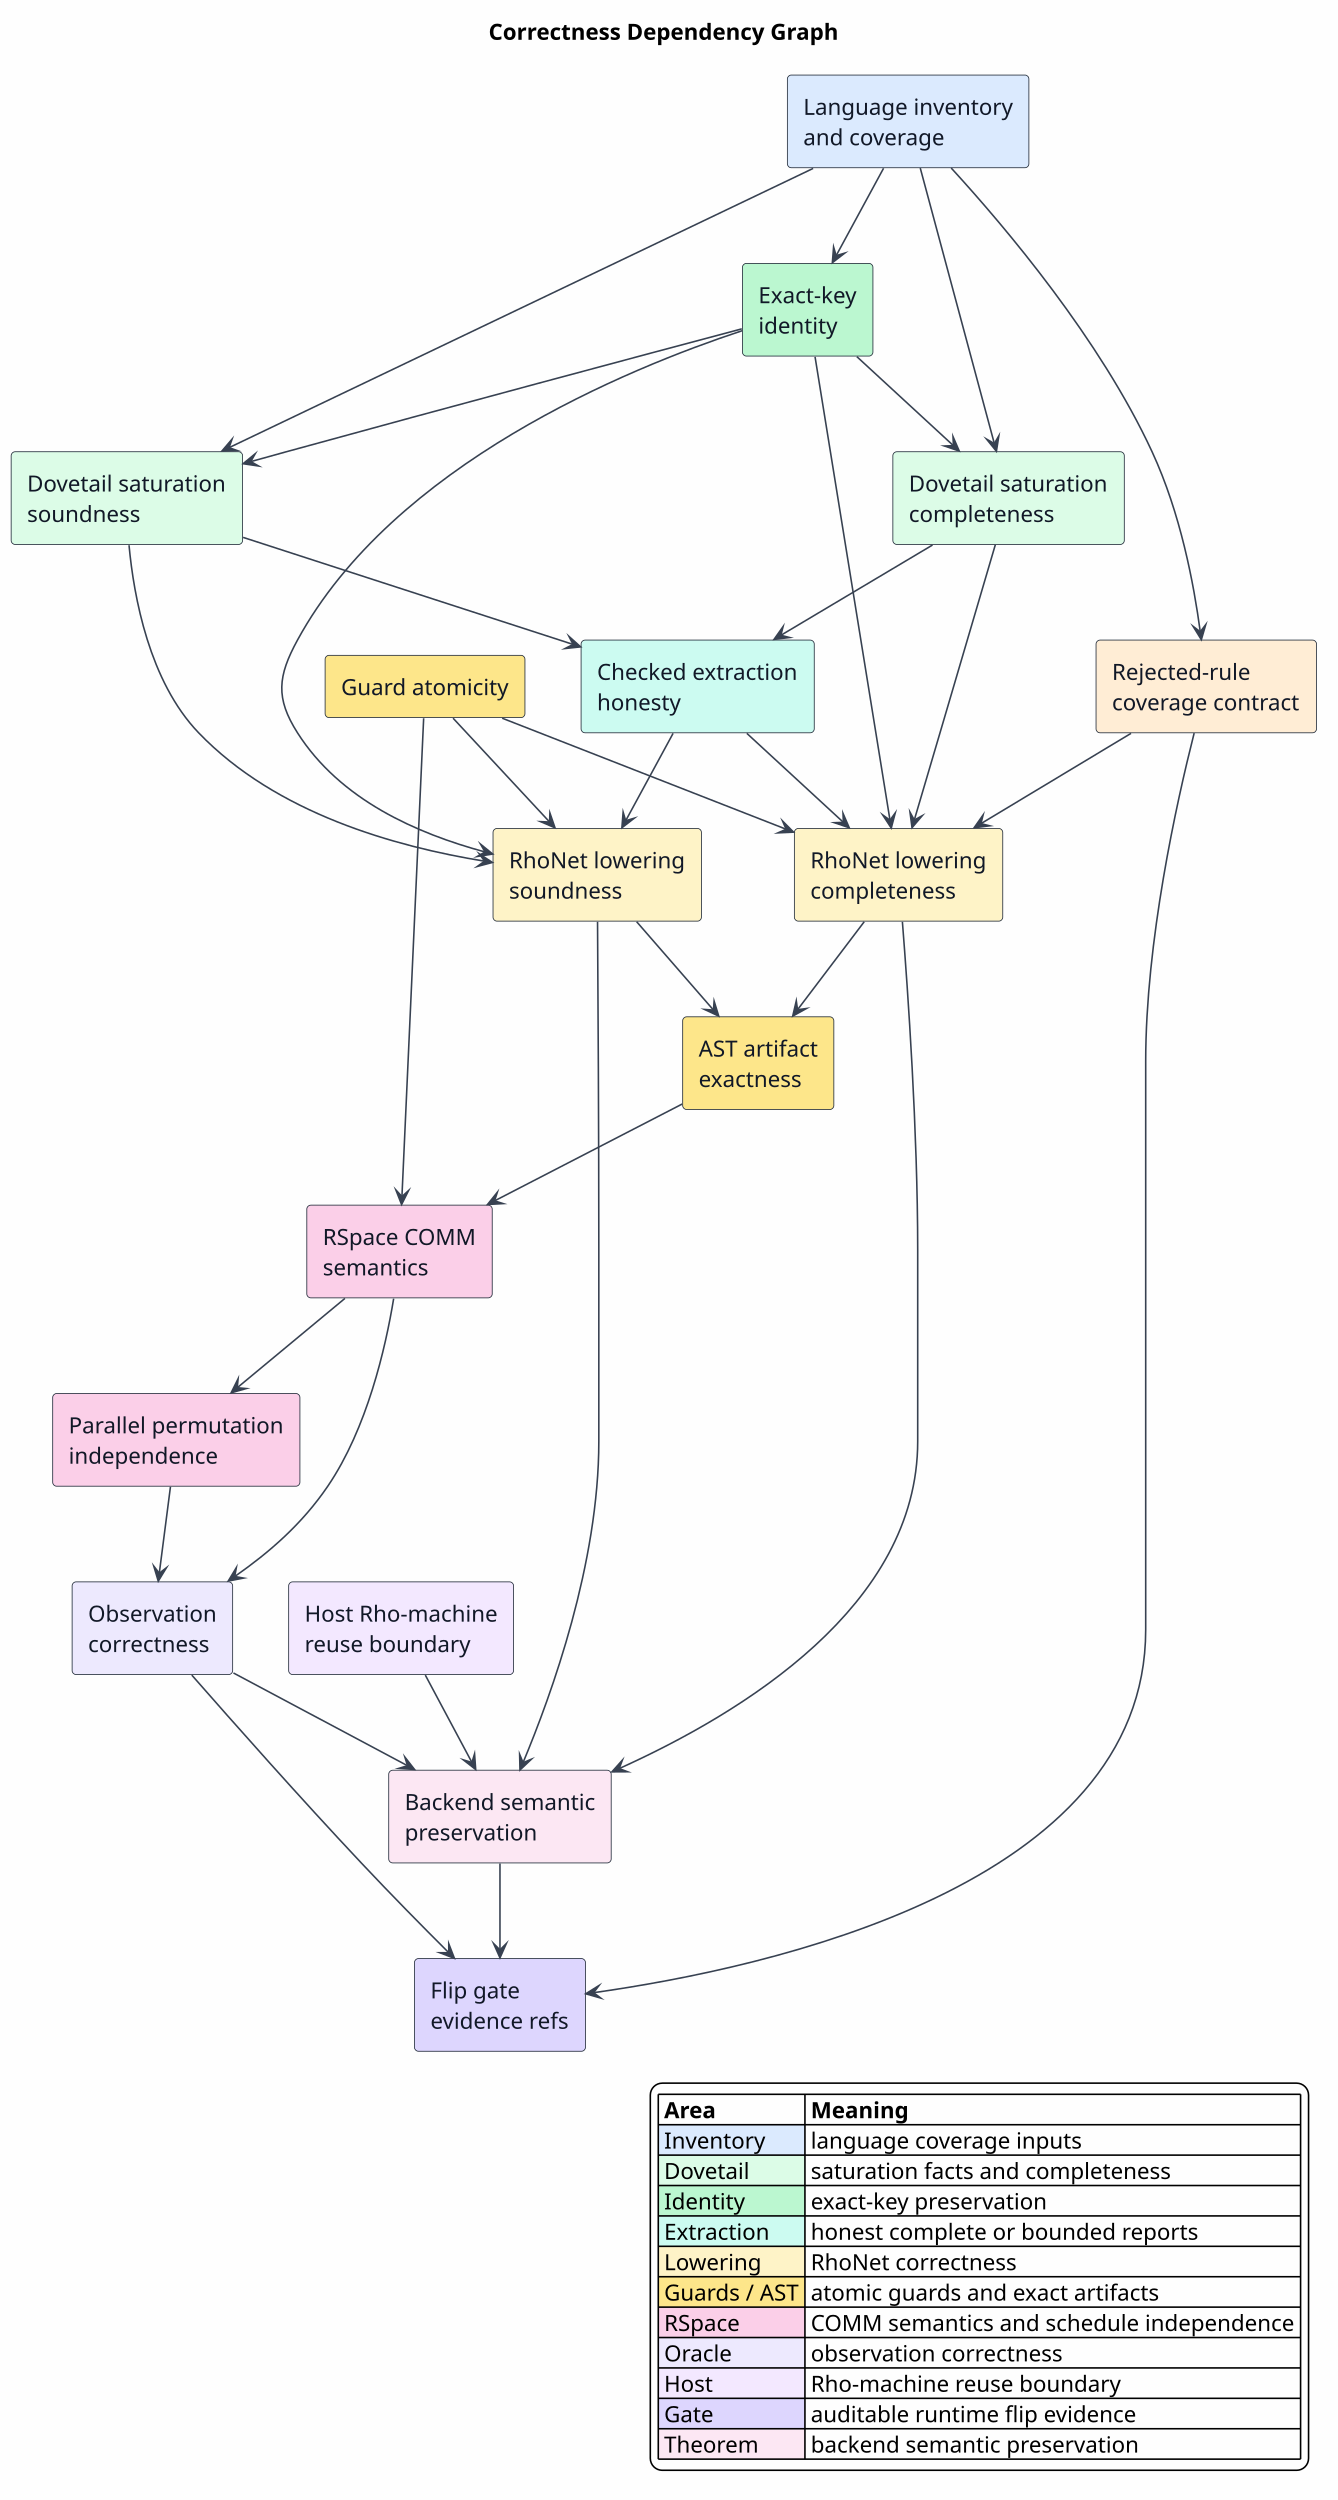
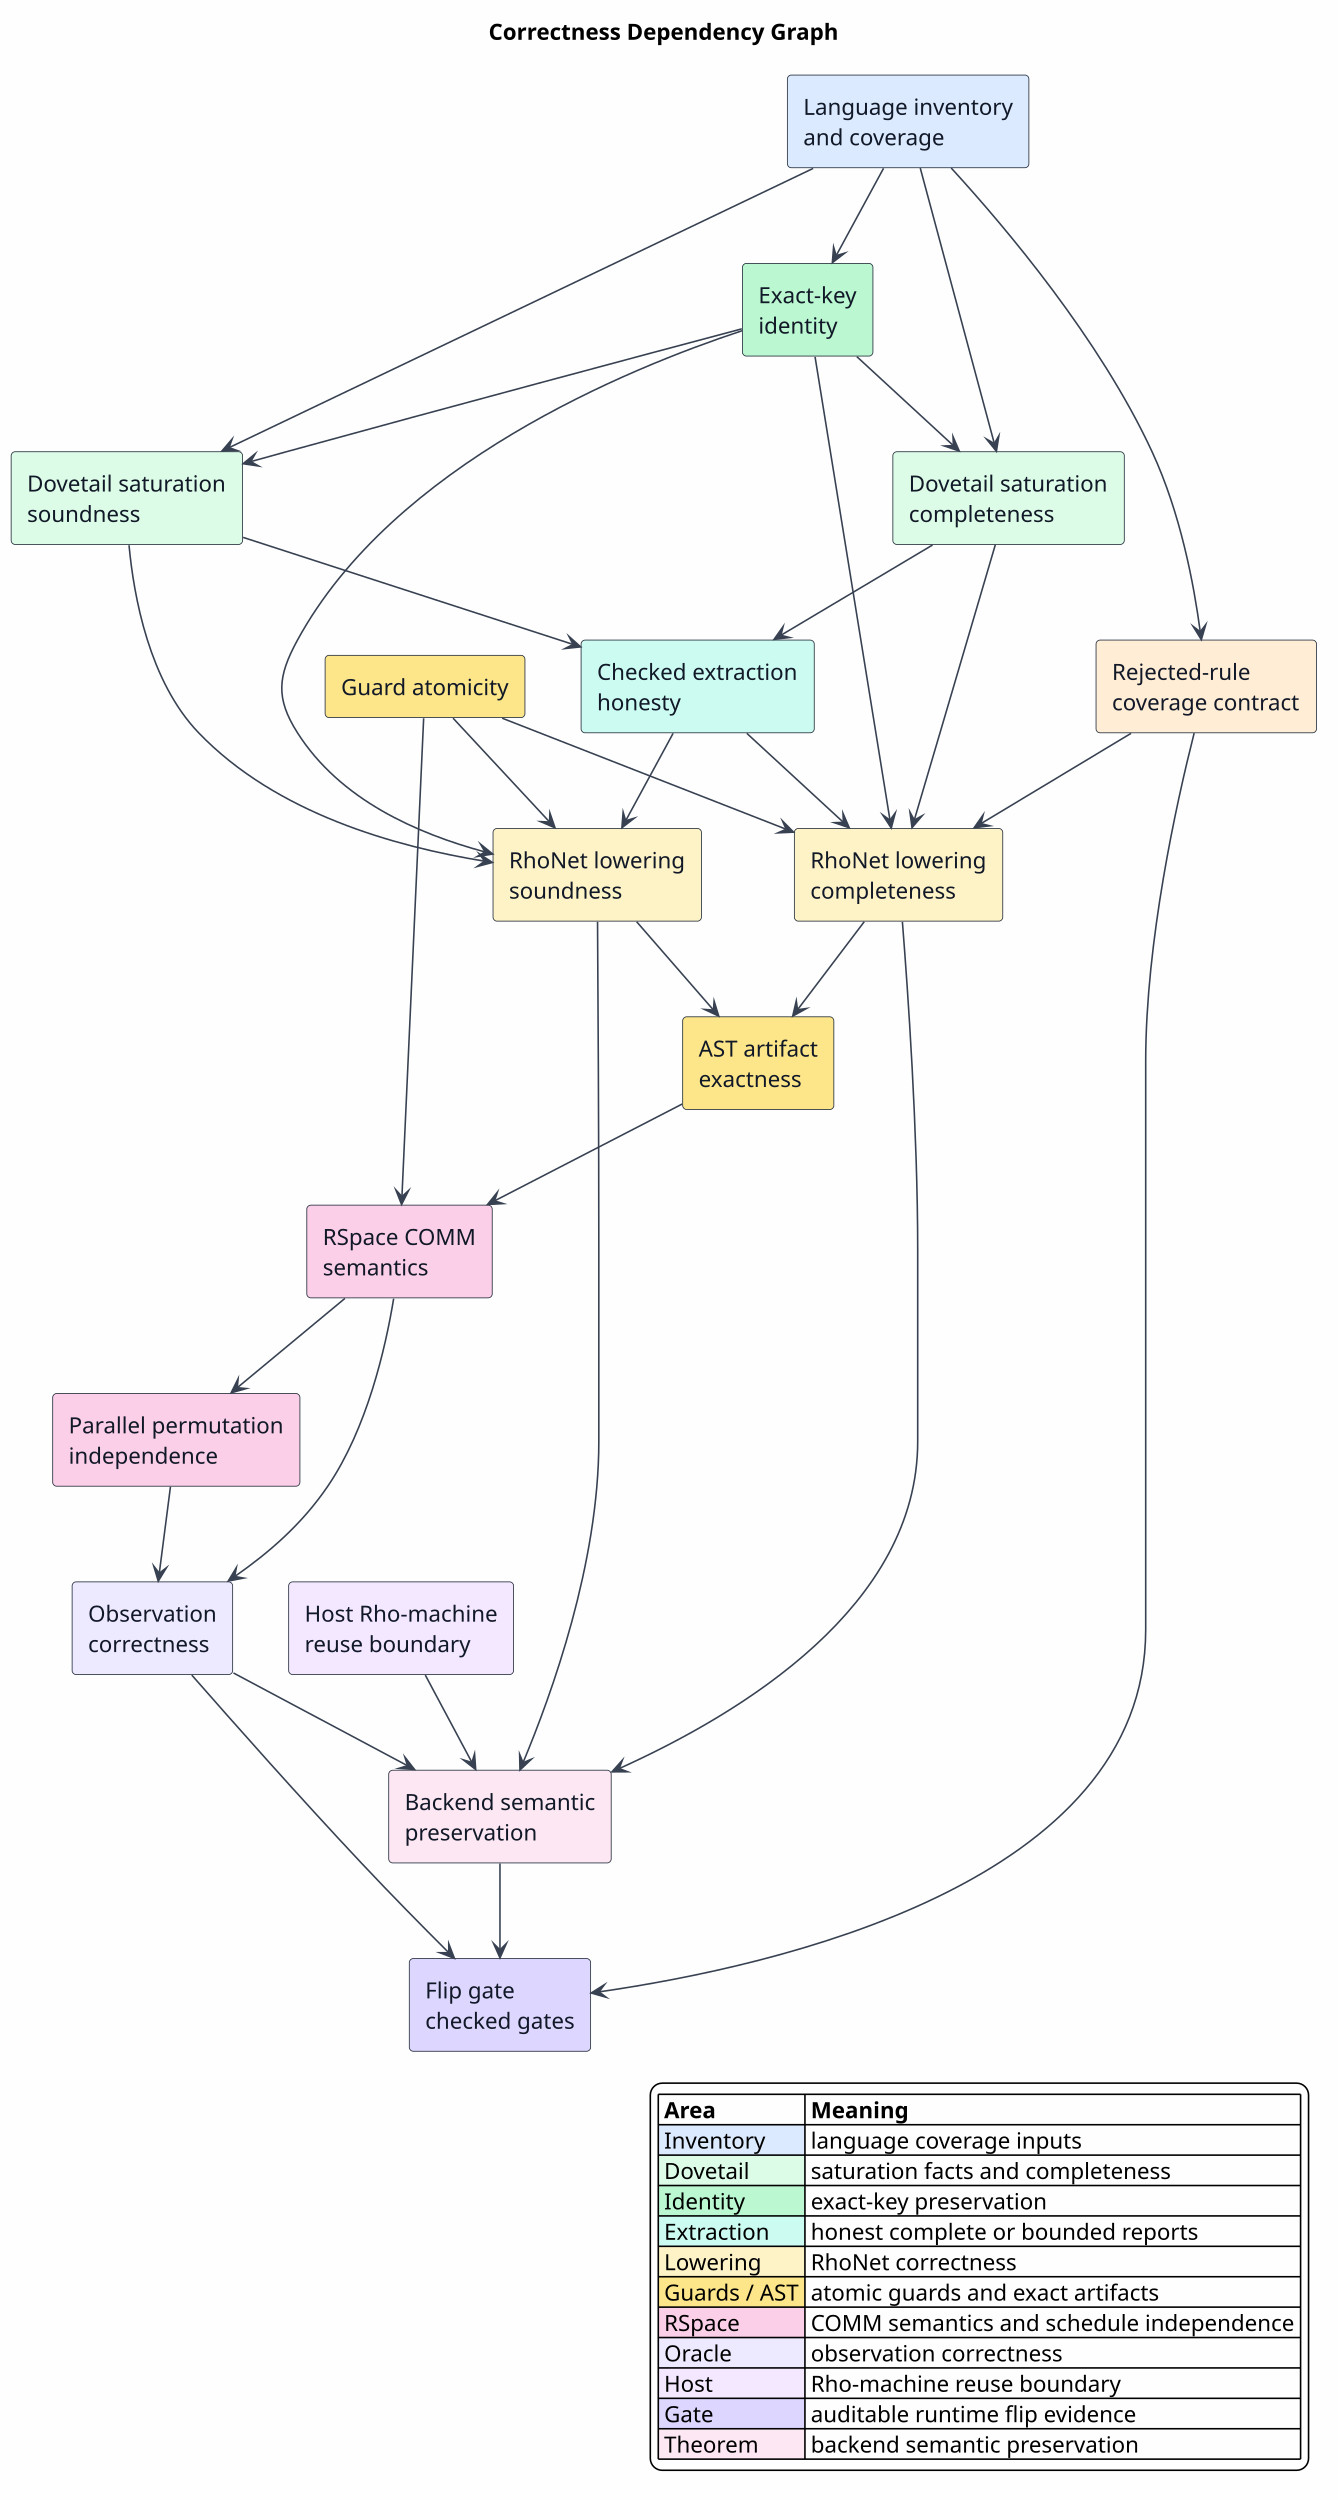
<svg xmlns="http://www.w3.org/2000/svg" contentStyleType="text/css" data-diagram-type="DESCRIPTION" height="1568px" preserveAspectRatio="none" style="width:839px;height:1568px;background:#FEFEFE;" version="1.1" viewBox="0 0 839 1568" width="839px" zoomAndPan="magnify">
  <defs />
  <g>
    <rect fill="#FEFEFE" height="1568" style="stroke:none;stroke-width:1;" width="839" x="0" y="0" />
    <g class="title" data-source-line="1">
      <text fill="#000000" font-family="sans-serif" font-size="14" font-weight="700" lengthAdjust="spacing" textLength="219.869" x="306.428" y="24.966">Correctness Dependency Graph</text>
    </g>
    <g class="entity" data-qualified-name="Inventory" data-source-line="11" id="ent0001">
      <rect fill="#DBEAFE" height="58.136" rx="2.5" ry="2.5" style="stroke:#1F2937;stroke-width:0.5;" width="151.474" x="493.84" y="47.068" />
      <text fill="#111827" font-family="sans-serif" font-size="14" lengthAdjust="spacing" textLength="131.474" x="503.84" y="72.034">Language inventory</text>
      <text fill="#111827" font-family="sans-serif" font-size="14" lengthAdjust="spacing" textLength="89.096" x="503.84" y="91.102">and coverage</text>
    </g>
    <g class="entity" data-qualified-name="EK" data-source-line="12" id="ent0002">
      <rect fill="#BBF7D0" height="58.136" rx="2.5" ry="2.5" style="stroke:#1F2937;stroke-width:0.5;" width="81.838" x="465.66" y="165.198" />
      <text fill="#111827" font-family="sans-serif" font-size="14" lengthAdjust="spacing" textLength="61.838" x="475.66" y="190.164">Exact-key</text>
      <text fill="#111827" font-family="sans-serif" font-size="14" lengthAdjust="spacing" textLength="49.63" x="475.66" y="209.232">identity</text>
    </g>
    <g class="entity" data-qualified-name="DS" data-source-line="13" id="ent0003">
      <rect fill="#DCFCE7" height="58.136" rx="2.5" ry="2.5" style="stroke:#1F2937;stroke-width:0.5;" width="145.16" x="7" y="283.338" />
      <text fill="#111827" font-family="sans-serif" font-size="14" lengthAdjust="spacing" textLength="125.159" x="17" y="308.304">Dovetail saturation</text>
      <text fill="#111827" font-family="sans-serif" font-size="14" lengthAdjust="spacing" textLength="71.05" x="17" y="327.372">soundness</text>
    </g>
    <g class="entity" data-qualified-name="DC" data-source-line="14" id="ent0004">
      <rect fill="#DCFCE7" height="58.136" rx="2.5" ry="2.5" style="stroke:#1F2937;stroke-width:0.5;" width="145.16" x="560" y="283.338" />
      <text fill="#111827" font-family="sans-serif" font-size="14" lengthAdjust="spacing" textLength="125.159" x="570" y="308.304">Dovetail saturation</text>
      <text fill="#111827" font-family="sans-serif" font-size="14" lengthAdjust="spacing" textLength="91.308" x="570" y="327.372">completeness</text>
    </g>
    <g class="entity" data-qualified-name="EH" data-source-line="15" id="ent0005">
      <rect fill="#CCFBF1" height="58.136" rx="2.5" ry="2.5" style="stroke:#1F2937;stroke-width:0.5;" width="146.238" x="364.46" y="401.468" />
      <text fill="#111827" font-family="sans-serif" font-size="14" lengthAdjust="spacing" textLength="126.237" x="374.46" y="426.434">Checked extraction</text>
      <text fill="#111827" font-family="sans-serif" font-size="14" lengthAdjust="spacing" textLength="52.57" x="374.46" y="445.502">honesty</text>
    </g>
    <g class="entity" data-qualified-name="RS" data-source-line="16" id="ent0006">
      <rect fill="#FEF3C7" height="58.136" rx="2.5" ry="2.5" style="stroke:#1F2937;stroke-width:0.5;" width="130.698" x="309.23" y="519.608" />
      <text fill="#111827" font-family="sans-serif" font-size="14" lengthAdjust="spacing" textLength="110.698" x="319.23" y="544.574">RhoNet lowering</text>
      <text fill="#111827" font-family="sans-serif" font-size="14" lengthAdjust="spacing" textLength="71.05" x="319.23" y="563.642">soundness</text>
    </g>
    <g class="entity" data-qualified-name="RC" data-source-line="17" id="ent0007">
      <rect fill="#FEF3C7" height="58.136" rx="2.5" ry="2.5" style="stroke:#1F2937;stroke-width:0.5;" width="130.698" x="498.23" y="519.608" />
      <text fill="#111827" font-family="sans-serif" font-size="14" lengthAdjust="spacing" textLength="110.698" x="508.23" y="544.574">RhoNet lowering</text>
      <text fill="#111827" font-family="sans-serif" font-size="14" lengthAdjust="spacing" textLength="91.308" x="508.23" y="563.642">completeness</text>
    </g>
    <g class="entity" data-qualified-name="AE" data-source-line="18" id="ent0008">
      <rect fill="#FDE68A" height="58.136" rx="2.5" ry="2.5" style="stroke:#1F2937;stroke-width:0.5;" width="94.802" x="428.18" y="637.748" />
      <text fill="#111827" font-family="sans-serif" font-size="14" lengthAdjust="spacing" textLength="74.802" x="438.18" y="662.714">AST artifact</text>
      <text fill="#111827" font-family="sans-serif" font-size="14" lengthAdjust="spacing" textLength="64.89" x="438.18" y="681.782">exactness</text>
    </g>
    <g class="entity" data-qualified-name="GA" data-source-line="19" id="ent0009">
      <rect fill="#FDE68A" height="39.068" rx="2.5" ry="2.5" style="stroke:#1F2937;stroke-width:0.5;" width="125.336" x="203.91" y="411.008" />
      <text fill="#111827" font-family="sans-serif" font-size="14" lengthAdjust="spacing" textLength="105.336" x="213.91" y="435.974">Guard atomicity</text>
    </g>
    <g class="entity" data-qualified-name="COMM" data-source-line="20" id="ent0010">
      <rect fill="#FBCFE8" height="58.136" rx="2.5" ry="2.5" style="stroke:#1F2937;stroke-width:0.5;" width="116.292" x="192.43" y="755.878" />
      <text fill="#111827" font-family="sans-serif" font-size="14" lengthAdjust="spacing" textLength="96.292" x="202.43" y="780.844">RSpace COMM</text>
      <text fill="#111827" font-family="sans-serif" font-size="14" lengthAdjust="spacing" textLength="66.29" x="202.43" y="799.912">semantics</text>
    </g>
    <g class="entity" data-qualified-name="PI" data-source-line="21" id="ent0011">
      <rect fill="#FBCFE8" height="58.136" rx="2.5" ry="2.5" style="stroke:#1F2937;stroke-width:0.5;" width="155.058" x="33.05" y="874.018" />
      <text fill="#111827" font-family="sans-serif" font-size="14" lengthAdjust="spacing" textLength="135.058" x="43.05" y="898.984">Parallel permutation</text>
      <text fill="#111827" font-family="sans-serif" font-size="14" lengthAdjust="spacing" textLength="93.702" x="43.05" y="918.052">independence</text>
    </g>
    <g class="entity" data-qualified-name="OC" data-source-line="22" id="ent0012">
      <rect fill="#EDE9FE" height="58.136" rx="2.5" ry="2.5" style="stroke:#1F2937;stroke-width:0.5;" width="100.682" x="45.24" y="992.148" />
      <text fill="#111827" font-family="sans-serif" font-size="14" lengthAdjust="spacing" textLength="80.682" x="55.24" y="1017.114">Observation</text>
      <text fill="#111827" font-family="sans-serif" font-size="14" lengthAdjust="spacing" textLength="76.384" x="55.24" y="1036.182">correctness</text>
    </g>
    <g class="entity" data-qualified-name="RJ" data-source-line="23" id="ent0013">
      <rect fill="#FFEDD5" height="58.136" rx="2.5" ry="2.5" style="stroke:#1F2937;stroke-width:0.5;" width="138.286" x="687.44" y="401.468" />
      <text fill="#111827" font-family="sans-serif" font-size="14" lengthAdjust="spacing" textLength="86.842" x="697.44" y="426.434">Rejected-rule</text>
      <text fill="#111827" font-family="sans-serif" font-size="14" lengthAdjust="spacing" textLength="118.286" x="697.44" y="445.502">coverage contract</text>
    </g>
    <g class="entity" data-qualified-name="HR" data-source-line="24" id="ent0014">
      <rect fill="#F3E8FF" height="58.136" rx="2.5" ry="2.5" style="stroke:#1F2937;stroke-width:0.5;" width="141.058" x="181.05" y="992.148" />
      <text fill="#111827" font-family="sans-serif" font-size="14" lengthAdjust="spacing" textLength="121.058" x="191.05" y="1017.114">Host Rho-machine</text>
      <text fill="#111827" font-family="sans-serif" font-size="14" lengthAdjust="spacing" textLength="104.342" x="191.05" y="1036.182">reuse boundary</text>
    </g>
    <g class="entity" data-qualified-name="FG" data-source-line="25" id="ent0015">
-       <rect fill="#DDD6FE" height="58.136" rx="2.5" ry="2.5" style="stroke:#1F2937;stroke-width:0.5;" width="107.234" x="259.96" y="1228.418" />
-       <text fill="#111827" font-family="sans-serif" font-size="14" lengthAdjust="spacing" textLength="56.154" x="269.96" y="1253.384">Flip gate</text>
-       <text fill="#111827" font-family="sans-serif" font-size="14" lengthAdjust="spacing" textLength="87.234" x="269.96" y="1272.452">evidence refs</text>
+       <rect fill="#DDD6FE" height="58.136" rx="2.5" ry="2.5" style="stroke:#1F2937;stroke-width:0.5;" width="113.73" x="256.71" y="1228.418" />
+       <text fill="#111827" font-family="sans-serif" font-size="14" lengthAdjust="spacing" textLength="56.154" x="266.71" y="1253.384">Flip gate</text>
+       <text fill="#111827" font-family="sans-serif" font-size="14" lengthAdjust="spacing" textLength="93.73" x="266.71" y="1272.452">checked gates</text>
    </g>
    <g class="entity" data-qualified-name="SP" data-source-line="26" id="ent0016">
      <rect fill="#FCE7F3" height="58.136" rx="2.5" ry="2.5" style="stroke:#1F2937;stroke-width:0.5;" width="139.531" x="243.81" y="1110.288" />
      <text fill="#111827" font-family="sans-serif" font-size="14" lengthAdjust="spacing" textLength="119.531" x="253.81" y="1135.254">Backend semantic</text>
      <text fill="#111827" font-family="sans-serif" font-size="14" lengthAdjust="spacing" textLength="83.426" x="253.81" y="1154.322">preservation</text>
    </g>
    <g class="link" data-entity-1="ent0001" data-entity-2="ent0002" data-link-type="dependency" data-source-line="28" id="lnk17">
      <path d="M554.17,105.538 C544.41,123.538 534.203,142.332 524.433,160.352" fill="none" id="Inventory-to-EK" style="stroke:#374151;stroke-width:1;" />
      <polygon fill="#374151" points="522.05,164.748,529.856,158.743,524.433,160.352,522.823,154.929,522.05,164.748" style="stroke:#374151;stroke-width:1;stroke-linejoin:miter;stroke-miterlimit:10;" />
    </g>
    <g class="link" data-entity-1="ent0001" data-entity-2="ent0003" data-link-type="dependency" data-source-line="29" id="lnk18">
      <path d="M509.99,105.628 C415.74,150.678 237.871,235.721 143.651,280.771" fill="none" id="Inventory-to-DS" style="stroke:#374151;stroke-width:1;" />
      <polygon fill="#374151" points="139.14,282.928,148.985,282.654,143.651,280.771,145.534,275.437,139.14,282.928" style="stroke:#374151;stroke-width:1;stroke-linejoin:miter;stroke-miterlimit:10;" />
    </g>
    <g class="link" data-entity-1="ent0001" data-entity-2="ent0004" data-link-type="dependency" data-source-line="30" id="lnk19">
      <path d="M577.18,105.388 C589.29,150.418 611.532,233.129 623.652,278.219" fill="none" id="Inventory-to-DC" style="stroke:#374151;stroke-width:1;" />
      <polygon fill="#374151" points="624.95,283.048,626.477,273.318,623.652,278.219,618.751,275.395,624.95,283.048" style="stroke:#374151;stroke-width:1;stroke-linejoin:miter;stroke-miterlimit:10;" />
    </g>
    <g class="link" data-entity-1="ent0001" data-entity-2="ent0013" data-link-type="dependency" data-source-line="31" id="lnk20">
      <path d="M596.59,105.378 C631.03,142.978 690,212.938 722.58,283.338 C740.47,322.008 748.71,365.963 752.809,396.263" fill="none" id="Inventory-to-RJ" style="stroke:#374151;stroke-width:1;" />
      <polygon fill="#374151" points="753.48,401.218,756.237,391.763,752.809,396.263,748.309,392.836,753.48,401.218" style="stroke:#374151;stroke-width:1;stroke-linejoin:miter;stroke-miterlimit:10;" />
    </g>
    <g class="link" data-entity-1="ent0002" data-entity-2="ent0003" data-link-type="dependency" data-source-line="32" id="lnk21">
      <path d="M465.25,206.248 C403.17,222.778 282.19,255.118 179.58,283.338 C170.8,285.748 166.407,286.966 157.287,289.506" fill="none" id="EK-to-DS" style="stroke:#374151;stroke-width:1;" />
      <polygon fill="#374151" points="152.47,290.848,162.213,292.287,157.287,289.506,160.067,284.58,152.47,290.848" style="stroke:#374151;stroke-width:1;stroke-linejoin:miter;stroke-miterlimit:10;" />
    </g>
    <g class="link" data-entity-1="ent0002" data-entity-2="ent0004" data-link-type="dependency" data-source-line="33" id="lnk22">
      <path d="M537.4,223.678 C556.93,241.678 578.413,261.479 597.963,279.499" fill="none" id="EK-to-DC" style="stroke:#374151;stroke-width:1;" />
      <polygon fill="#374151" points="601.64,282.888,597.733,273.847,597.963,279.499,592.311,279.729,601.64,282.888" style="stroke:#374151;stroke-width:1;stroke-linejoin:miter;stroke-miterlimit:10;" />
    </g>
    <g class="link" data-entity-1="ent0003" data-entity-2="ent0005" data-link-type="dependency" data-source-line="34" id="lnk23">
      <path d="M152.46,337.048 C214.2,357.078 297.544,384.116 359.434,404.186" fill="none" id="DS-to-EH" style="stroke:#374151;stroke-width:1;" />
      <polygon fill="#374151" points="364.19,405.728,356.863,399.147,359.434,404.186,354.395,406.757,364.19,405.728" style="stroke:#374151;stroke-width:1;stroke-linejoin:miter;stroke-miterlimit:10;" />
    </g>
    <g class="link" data-entity-1="ent0004" data-entity-2="ent0005" data-link-type="dependency" data-source-line="35" id="lnk24">
      <path d="M584.88,341.818 C554.66,359.808 520.016,380.439 489.766,398.459" fill="none" id="DC-to-EH" style="stroke:#374151;stroke-width:1;" />
      <polygon fill="#374151" points="485.47,401.018,495.249,399.848,489.766,398.459,491.155,392.975,485.47,401.018" style="stroke:#374151;stroke-width:1;stroke-linejoin:miter;stroke-miterlimit:10;" />
    </g>
    <g class="link" data-entity-1="ent0003" data-entity-2="ent0006" data-link-type="dependency" data-source-line="36" id="lnk25">
      <path d="M80.92,341.948 C83.95,374.518 93.67,427.428 124.58,459.608 C173.2,510.218 247.675,530.974 303.935,540.144" fill="none" id="DS-to-RS" style="stroke:#374151;stroke-width:1;" />
      <polygon fill="#374151" points="308.87,540.948,300.631,535.552,303.935,540.144,299.344,543.448,308.87,540.948" style="stroke:#374151;stroke-width:1;stroke-linejoin:miter;stroke-miterlimit:10;" />
    </g>
    <g class="link" data-entity-1="ent0004" data-entity-2="ent0007" data-link-type="dependency" data-source-line="37" id="lnk26">
      <path d="M624.26,341.708 C615.61,371.158 601.66,418.618 589.58,459.608 C583.72,479.488 578.527,497.093 573.437,514.323" fill="none" id="DC-to-RC" style="stroke:#374151;stroke-width:1;" />
      <polygon fill="#374151" points="572.02,519.118,578.406,511.62,573.437,514.323,570.734,509.353,572.02,519.118" style="stroke:#374151;stroke-width:1;stroke-linejoin:miter;stroke-miterlimit:10;" />
    </g>
    <g class="link" data-entity-1="ent0002" data-entity-2="ent0006" data-link-type="dependency" data-source-line="38" id="lnk27">
      <path d="M465.44,207.428 C393.46,231.198 246.61,291.368 186.58,401.468 C174.21,424.158 172.72,437.808 186.58,459.608 C213.36,501.728 261.364,522.751 304.224,534.361" fill="none" id="EK-to-RS" style="stroke:#374151;stroke-width:1;" />
      <polygon fill="#374151" points="309.05,535.668,301.409,529.454,304.224,534.361,299.317,537.176,309.05,535.668" style="stroke:#374151;stroke-width:1;stroke-linejoin:miter;stroke-miterlimit:10;" />
    </g>
    <g class="link" data-entity-1="ent0002" data-entity-2="ent0007" data-link-type="dependency" data-source-line="39" id="lnk28">
      <path d="M511.2,223.808 C521.9,290.008 547.532,448.442 558.202,514.422" fill="none" id="EK-to-RC" style="stroke:#374151;stroke-width:1;" />
      <polygon fill="#374151" points="559,519.358,561.512,509.835,558.202,514.422,553.615,511.112,559,519.358" style="stroke:#374151;stroke-width:1;stroke-linejoin:miter;stroke-miterlimit:10;" />
    </g>
    <g class="link" data-entity-1="ent0005" data-entity-2="ent0006" data-link-type="dependency" data-source-line="40" id="lnk29">
      <path d="M422.17,459.948 C412.41,477.948 402.203,496.742 392.433,514.762" fill="none" id="EH-to-RS" style="stroke:#374151;stroke-width:1;" />
      <polygon fill="#374151" points="390.05,519.158,397.856,513.153,392.433,514.762,390.823,509.339,390.05,519.158" style="stroke:#374151;stroke-width:1;stroke-linejoin:miter;stroke-miterlimit:10;" />
    </g>
    <g class="link" data-entity-1="ent0005" data-entity-2="ent0007" data-link-type="dependency" data-source-line="41" id="lnk30">
      <path d="M468.4,459.948 C487.93,477.948 509.413,497.749 528.963,515.769" fill="none" id="EH-to-RC" style="stroke:#374151;stroke-width:1;" />
      <polygon fill="#374151" points="532.64,519.158,528.733,510.117,528.963,515.769,523.311,515.999,532.64,519.158" style="stroke:#374151;stroke-width:1;stroke-linejoin:miter;stroke-miterlimit:10;" />
    </g>
    <g class="link" data-entity-1="ent0009" data-entity-2="ent0006" data-link-type="dependency" data-source-line="42" id="lnk31">
      <path d="M284.17,450.458 C301.51,469.098 324.806,494.146 344.696,515.545" fill="none" id="GA-to-RS" style="stroke:#374151;stroke-width:1;" />
      <polygon fill="#374151" points="348.1,519.208,344.903,509.892,344.696,515.545,339.043,515.339,348.1,519.208" style="stroke:#374151;stroke-width:1;stroke-linejoin:miter;stroke-miterlimit:10;" />
    </g>
    <g class="link" data-entity-1="ent0009" data-entity-2="ent0007" data-link-type="dependency" data-source-line="43" id="lnk32">
      <path d="M314.96,450.458 C364.68,469.898 437.783,498.487 493.083,520.107" fill="none" id="GA-to-RC" style="stroke:#374151;stroke-width:1;" />
      <polygon fill="#374151" points="497.74,521.928,490.814,514.925,493.083,520.107,487.901,522.376,497.74,521.928" style="stroke:#374151;stroke-width:1;stroke-linejoin:miter;stroke-miterlimit:10;" />
    </g>
    <g class="link" data-entity-1="ent0013" data-entity-2="ent0007" data-link-type="dependency" data-source-line="44" id="lnk33">
      <path d="M709.37,459.948 C679.46,477.948 645.204,498.56 615.254,516.58" fill="none" id="RJ-to-RC" style="stroke:#374151;stroke-width:1;" />
      <polygon fill="#374151" points="610.97,519.158,620.744,517.945,615.254,516.58,616.62,511.091,610.97,519.158" style="stroke:#374151;stroke-width:1;stroke-linejoin:miter;stroke-miterlimit:10;" />
    </g>
    <g class="link" data-entity-1="ent0006" data-entity-2="ent0008" data-link-type="dependency" data-source-line="45" id="lnk34">
      <path d="M399.29,578.088 C414.94,596.078 431.828,615.506 447.498,633.516" fill="none" id="RS-to-AE" style="stroke:#374151;stroke-width:1;" />
      <polygon fill="#374151" points="450.78,637.288,447.89,627.873,447.498,633.516,441.855,633.124,450.78,637.288" style="stroke:#374151;stroke-width:1;stroke-linejoin:miter;stroke-miterlimit:10;" />
    </g>
    <g class="link" data-entity-1="ent0007" data-entity-2="ent0008" data-link-type="dependency" data-source-line="46" id="lnk35">
      <path d="M542.05,578.088 C528.42,596.078 513.86,615.293 500.21,633.303" fill="none" id="RC-to-AE" style="stroke:#374151;stroke-width:1;" />
      <polygon fill="#374151" points="497.19,637.288,505.814,632.531,500.21,633.303,499.438,627.699,497.19,637.288" style="stroke:#374151;stroke-width:1;stroke-linejoin:miter;stroke-miterlimit:10;" />
    </g>
    <g class="link" data-entity-1="ent0008" data-entity-2="ent0010" data-link-type="dependency" data-source-line="47" id="lnk36">
      <path d="M427.86,692.438 C392.13,710.888 347.613,733.865 310.203,753.175" fill="none" id="AE-to-COMM" style="stroke:#374151;stroke-width:1;" />
      <polygon fill="#374151" points="305.76,755.468,315.592,754.894,310.203,753.175,311.923,747.785,305.76,755.468" style="stroke:#374151;stroke-width:1;stroke-linejoin:miter;stroke-miterlimit:10;" />
    </g>
    <g class="link" data-entity-1="ent0009" data-entity-2="ent0010" data-link-type="dependency" data-source-line="48" id="lnk37">
      <path d="M265.72,450.488 C263.07,508.818 255.257,680.943 252.097,750.483" fill="none" id="GA-to-COMM" style="stroke:#374151;stroke-width:1;" />
      <polygon fill="#374151" points="251.87,755.478,256.274,746.669,252.097,750.483,248.283,746.306,251.87,755.478" style="stroke:#374151;stroke-width:1;stroke-linejoin:miter;stroke-miterlimit:10;" />
    </g>
    <g class="link" data-entity-1="ent0010" data-entity-2="ent0011" data-link-type="dependency" data-source-line="49" id="lnk38">
      <path d="M216.33,814.358 C194.64,832.358 170.528,852.355 148.808,870.375" fill="none" id="COMM-to-PI" style="stroke:#374151;stroke-width:1;" />
      <polygon fill="#374151" points="144.96,873.568,154.441,870.9,148.808,870.375,149.333,864.743,144.96,873.568" style="stroke:#374151;stroke-width:1;stroke-linejoin:miter;stroke-miterlimit:10;" />
    </g>
    <g class="link" data-entity-1="ent0011" data-entity-2="ent0012" data-link-type="dependency" data-source-line="50" id="lnk39">
      <path d="M106.91,932.488 C104.59,950.488 102.231,968.719 99.901,986.739" fill="none" id="PI-to-OC" style="stroke:#374151;stroke-width:1;" />
      <polygon fill="#374151" points="99.26,991.698,104.381,983.285,99.901,986.739,96.447,982.259,99.26,991.698" style="stroke:#374151;stroke-width:1;stroke-linejoin:miter;stroke-miterlimit:10;" />
    </g>
    <g class="link" data-entity-1="ent0010" data-entity-2="ent0012" data-link-type="dependency" data-source-line="51" id="lnk40">
      <path d="M246.9,814.498 C241.79,845.648 230.22,895.918 205.58,932.148 C189.42,955.918 169.018,973.564 147.238,988.784" fill="none" id="COMM-to-OC" style="stroke:#374151;stroke-width:1;" />
      <polygon fill="#374151" points="143.14,991.648,152.808,989.771,147.238,988.784,148.226,983.214,143.14,991.648" style="stroke:#374151;stroke-width:1;stroke-linejoin:miter;stroke-miterlimit:10;" />
    </g>
    <g class="link" data-entity-1="ent0006" data-entity-2="ent0016" data-link-type="dependency" data-source-line="52" id="lnk41">
      <path d="M374.78,578.168 C375.07,622.268 375.58,709.718 375.58,783.948 C375.58,783.948 375.58,783.948 375.58,904.078 C375.58,980.658 346.166,1062.144 328.056,1105.524" fill="none" id="RS-to-SP" style="stroke:#374151;stroke-width:1;" />
      <polygon fill="#374151" points="326.13,1110.138,333.288,1103.374,328.056,1105.524,325.906,1100.292,326.13,1110.138" style="stroke:#374151;stroke-width:1;stroke-linejoin:miter;stroke-miterlimit:10;" />
    </g>
    <g class="link" data-entity-1="ent0007" data-entity-2="ent0016" data-link-type="dependency" data-source-line="53" id="lnk42">
      <path d="M565.98,578.138 C569.48,622.208 575.58,709.618 575.58,783.948 C575.58,783.948 575.58,783.948 575.58,904.078 C575.58,1007.208 465.957,1074.21 388.347,1109.251" fill="none" id="RC-to-SP" style="stroke:#374151;stroke-width:1;" />
      <polygon fill="#374151" points="383.79,1111.308,393.639,1111.25,388.347,1109.251,390.347,1103.959,383.79,1111.308" style="stroke:#374151;stroke-width:1;stroke-linejoin:miter;stroke-miterlimit:10;" />
    </g>
    <g class="link" data-entity-1="ent0012" data-entity-2="ent0016" data-link-type="dependency" data-source-line="54" id="lnk43">
      <path d="M146.42,1049.298 C180.51,1067.468 220.937,1088.997 255.587,1107.457" fill="none" id="OC-to-SP" style="stroke:#374151;stroke-width:1;" />
      <polygon fill="#374151" points="260,1109.808,253.938,1102.046,255.587,1107.457,250.176,1109.107,260,1109.808" style="stroke:#374151;stroke-width:1;stroke-linejoin:miter;stroke-miterlimit:10;" />
    </g>
    <g class="link" data-entity-1="ent0014" data-entity-2="ent0016" data-link-type="dependency" data-source-line="55" id="lnk44">
      <path d="M266.75,1050.628 C276.35,1068.628 286.387,1087.406 295.997,1105.426" fill="none" id="HR-to-SP" style="stroke:#374151;stroke-width:1;" />
      <polygon fill="#374151" points="298.35,1109.838,297.644,1100.014,295.997,1105.426,290.586,1103.779,298.35,1109.838" style="stroke:#374151;stroke-width:1;stroke-linejoin:miter;stroke-miterlimit:10;" />
    </g>
    <g class="link" data-entity-1="ent0013" data-entity-2="ent0015" data-link-type="dependency" data-source-line="56" id="lnk45">
-       <path d="M748.98,459.788 C737.89,503.568 718.58,590.618 718.58,665.808 C718.58,665.808 718.58,665.808 718.58,1022.218 C718.58,1182.648 482.481,1234.28 372.311,1249.81" fill="none" id="RJ-to-FG" style="stroke:#374151;stroke-width:1;" />
-       <polygon fill="#374151" points="367.36,1250.508,376.83,1253.213,372.311,1249.81,375.714,1245.291,367.36,1250.508" style="stroke:#374151;stroke-width:1;stroke-linejoin:miter;stroke-miterlimit:10;" />
+       <path d="M748.98,459.788 C737.89,503.568 718.58,590.618 718.58,665.808 C718.58,665.808 718.58,665.808 718.58,1022.218 C718.58,1181.018 487.339,1233.193 375.699,1249.313" fill="none" id="RJ-to-FG" style="stroke:#374151;stroke-width:1;" />
+       <polygon fill="#374151" points="370.75,1250.028,380.229,1252.701,375.699,1249.313,379.086,1244.783,370.75,1250.028" style="stroke:#374151;stroke-width:1;stroke-linejoin:miter;stroke-miterlimit:10;" />
    </g>
    <g class="link" data-entity-1="ent0012" data-entity-2="ent0015" data-link-type="dependency" data-source-line="57" id="lnk46">
      <path d="M120.29,1050.618 C146.34,1080.348 188.75,1128.208 226.58,1168.418 C245.73,1188.768 264.32,1207.637 281.47,1224.746" fill="none" id="OC-to-FG" style="stroke:#374151;stroke-width:1;" />
      <polygon fill="#374151" points="285.01,1228.278,281.464,1219.09,281.47,1224.746,275.813,1224.753,285.01,1228.278" style="stroke:#374151;stroke-width:1;stroke-linejoin:miter;stroke-miterlimit:10;" />
    </g>
    <g class="link" data-entity-1="ent0016" data-entity-2="ent0015" data-link-type="dependency" data-source-line="58" id="lnk47">
      <path d="M313.58,1168.768 C313.58,1186.758 313.58,1204.958 313.58,1222.968" fill="none" id="SP-to-FG" style="stroke:#374151;stroke-width:1;" />
      <polygon fill="#374151" points="313.58,1227.968,317.58,1218.968,313.58,1222.968,309.58,1218.968,313.58,1227.968" style="stroke:#374151;stroke-width:1;stroke-linejoin:miter;stroke-miterlimit:10;" />
    </g>
    <g class="legend" data-source-line="60">
      <rect fill="none" height="242.815" rx="7.5" ry="7.5" style="stroke:#000000;stroke-width:1;" width="412.848" x="407.877" y="1306.554" />
      <text fill="#000000" font-family="sans-serif" font-size="14" font-weight="700" lengthAdjust="spacing" textLength="32.69" x="416.517" y="1328.52">Area</text>
      <text fill="#000000" font-family="sans-serif" font-size="14" font-weight="700" lengthAdjust="spacing" textLength="61.18" x="508.497" y="1328.52">Meaning</text>
      <rect fill="#DBEAFE" height="19.068" style="stroke:none;stroke-width:1;" width="91.98" x="412.877" y="1332.622" />
      <text fill="#000000" font-family="sans-serif" font-size="14" lengthAdjust="spacing" textLength="63.504" x="416.517" y="1347.588">Inventory</text>
      <text fill="#000000" font-family="sans-serif" font-size="14" lengthAdjust="spacing" textLength="170.645" x="508.497" y="1347.588">language coverage inputs</text>
      <rect fill="#DCFCE7" height="19.068" style="stroke:none;stroke-width:1;" width="91.98" x="412.877" y="1351.69" />
      <text fill="#000000" font-family="sans-serif" font-size="14" lengthAdjust="spacing" textLength="53.83" x="416.517" y="1366.656">Dovetail</text>
      <text fill="#000000" font-family="sans-serif" font-size="14" lengthAdjust="spacing" textLength="226.183" x="508.497" y="1366.656">saturation facts and completeness</text>
      <rect fill="#BBF7D0" height="19.068" style="stroke:none;stroke-width:1;" width="91.98" x="412.877" y="1370.757" />
      <text fill="#000000" font-family="sans-serif" font-size="14" lengthAdjust="spacing" textLength="50.764" x="416.517" y="1385.723">Identity</text>
      <text fill="#000000" font-family="sans-serif" font-size="14" lengthAdjust="spacing" textLength="149.015" x="508.497" y="1385.723">exact-key preservation</text>
      <rect fill="#CCFBF1" height="19.068" style="stroke:none;stroke-width:1;" width="91.98" x="412.877" y="1389.825" />
      <text fill="#000000" font-family="sans-serif" font-size="14" lengthAdjust="spacing" textLength="66.388" x="416.517" y="1404.791">Extraction</text>
      <text fill="#000000" font-family="sans-serif" font-size="14" lengthAdjust="spacing" textLength="243.389" x="508.497" y="1404.791">honest complete or bounded reports</text>
      <rect fill="#FEF3C7" height="19.068" style="stroke:none;stroke-width:1;" width="91.98" x="412.877" y="1408.893" />
      <text fill="#000000" font-family="sans-serif" font-size="14" lengthAdjust="spacing" textLength="61.362" x="416.517" y="1423.859">Lowering</text>
      <text fill="#000000" font-family="sans-serif" font-size="14" lengthAdjust="spacing" textLength="129.444" x="508.497" y="1423.859">RhoNet correctness</text>
      <rect fill="#FDE68A" height="19.068" style="stroke:none;stroke-width:1;" width="91.98" x="412.877" y="1427.961" />
      <text fill="#000000" font-family="sans-serif" font-size="14" lengthAdjust="spacing" textLength="84.7" x="416.517" y="1442.927">Guards / AST</text>
      <text fill="#000000" font-family="sans-serif" font-size="14" lengthAdjust="spacing" textLength="219.071" x="508.497" y="1442.927">atomic guards and exact artifacts</text>
      <rect fill="#FBCFE8" height="19.068" style="stroke:none;stroke-width:1;" width="91.98" x="412.877" y="1447.029" />
      <text fill="#000000" font-family="sans-serif" font-size="14" lengthAdjust="spacing" textLength="47.474" x="416.517" y="1461.995">RSpace</text>
      <text fill="#000000" font-family="sans-serif" font-size="14" lengthAdjust="spacing" textLength="303.589" x="508.497" y="1461.995">COMM semantics and schedule independence</text>
      <rect fill="#EDE9FE" height="19.068" style="stroke:none;stroke-width:1;" width="91.98" x="412.877" y="1466.097" />
      <text fill="#000000" font-family="sans-serif" font-size="14" lengthAdjust="spacing" textLength="42.798" x="416.517" y="1481.063">Oracle</text>
      <text fill="#000000" font-family="sans-serif" font-size="14" lengthAdjust="spacing" textLength="158.241" x="508.497" y="1481.063">observation correctness</text>
      <rect fill="#F3E8FF" height="19.068" style="stroke:none;stroke-width:1;" width="91.98" x="412.877" y="1485.165" />
      <text fill="#000000" font-family="sans-serif" font-size="14" lengthAdjust="spacing" textLength="30.604" x="416.517" y="1500.131">Host</text>
      <text fill="#000000" font-family="sans-serif" font-size="14" lengthAdjust="spacing" textLength="194.795" x="508.497" y="1500.131">Rho-machine reuse boundary</text>
      <rect fill="#DDD6FE" height="19.068" style="stroke:none;stroke-width:1;" width="91.98" x="412.877" y="1504.233" />
      <text fill="#000000" font-family="sans-serif" font-size="14" lengthAdjust="spacing" textLength="30.996" x="416.517" y="1519.199">Gate</text>
      <text fill="#000000" font-family="sans-serif" font-size="14" lengthAdjust="spacing" textLength="204.455" x="508.497" y="1519.199">auditable runtime flip evidence</text>
      <rect fill="#FCE7F3" height="19.068" style="stroke:none;stroke-width:1;" width="91.98" x="412.877" y="1523.301" />
      <text fill="#000000" font-family="sans-serif" font-size="14" lengthAdjust="spacing" textLength="59.57" x="416.517" y="1538.267">Theorem</text>
      <text fill="#000000" font-family="sans-serif" font-size="14" lengthAdjust="spacing" textLength="206.107" x="508.497" y="1538.267">backend semantic preservation</text>
      <line style="stroke:#000000;stroke-width:1;" x1="412.877" x2="815.726" y1="1313.554" y2="1313.554" />
      <line style="stroke:#000000;stroke-width:1;" x1="412.877" x2="815.726" y1="1332.622" y2="1332.622" />
      <line style="stroke:#000000;stroke-width:1;" x1="412.877" x2="815.726" y1="1351.69" y2="1351.69" />
      <line style="stroke:#000000;stroke-width:1;" x1="412.877" x2="815.726" y1="1370.757" y2="1370.757" />
      <line style="stroke:#000000;stroke-width:1;" x1="412.877" x2="815.726" y1="1389.825" y2="1389.825" />
      <line style="stroke:#000000;stroke-width:1;" x1="412.877" x2="815.726" y1="1408.893" y2="1408.893" />
      <line style="stroke:#000000;stroke-width:1;" x1="412.877" x2="815.726" y1="1427.961" y2="1427.961" />
      <line style="stroke:#000000;stroke-width:1;" x1="412.877" x2="815.726" y1="1447.029" y2="1447.029" />
      <line style="stroke:#000000;stroke-width:1;" x1="412.877" x2="815.726" y1="1466.097" y2="1466.097" />
      <line style="stroke:#000000;stroke-width:1;" x1="412.877" x2="815.726" y1="1485.165" y2="1485.165" />
      <line style="stroke:#000000;stroke-width:1;" x1="412.877" x2="815.726" y1="1504.233" y2="1504.233" />
      <line style="stroke:#000000;stroke-width:1;" x1="412.877" x2="815.726" y1="1523.301" y2="1523.301" />
      <line style="stroke:#000000;stroke-width:1;" x1="412.877" x2="815.726" y1="1542.369" y2="1542.369" />
      <line style="stroke:#000000;stroke-width:1;" x1="412.877" x2="412.877" y1="1313.554" y2="1542.369" />
      <line style="stroke:#000000;stroke-width:1;" x1="504.857" x2="504.857" y1="1313.554" y2="1542.369" />
      <line style="stroke:#000000;stroke-width:1;" x1="815.726" x2="815.726" y1="1313.554" y2="1542.369" />
    </g>
  </g>
</svg>
